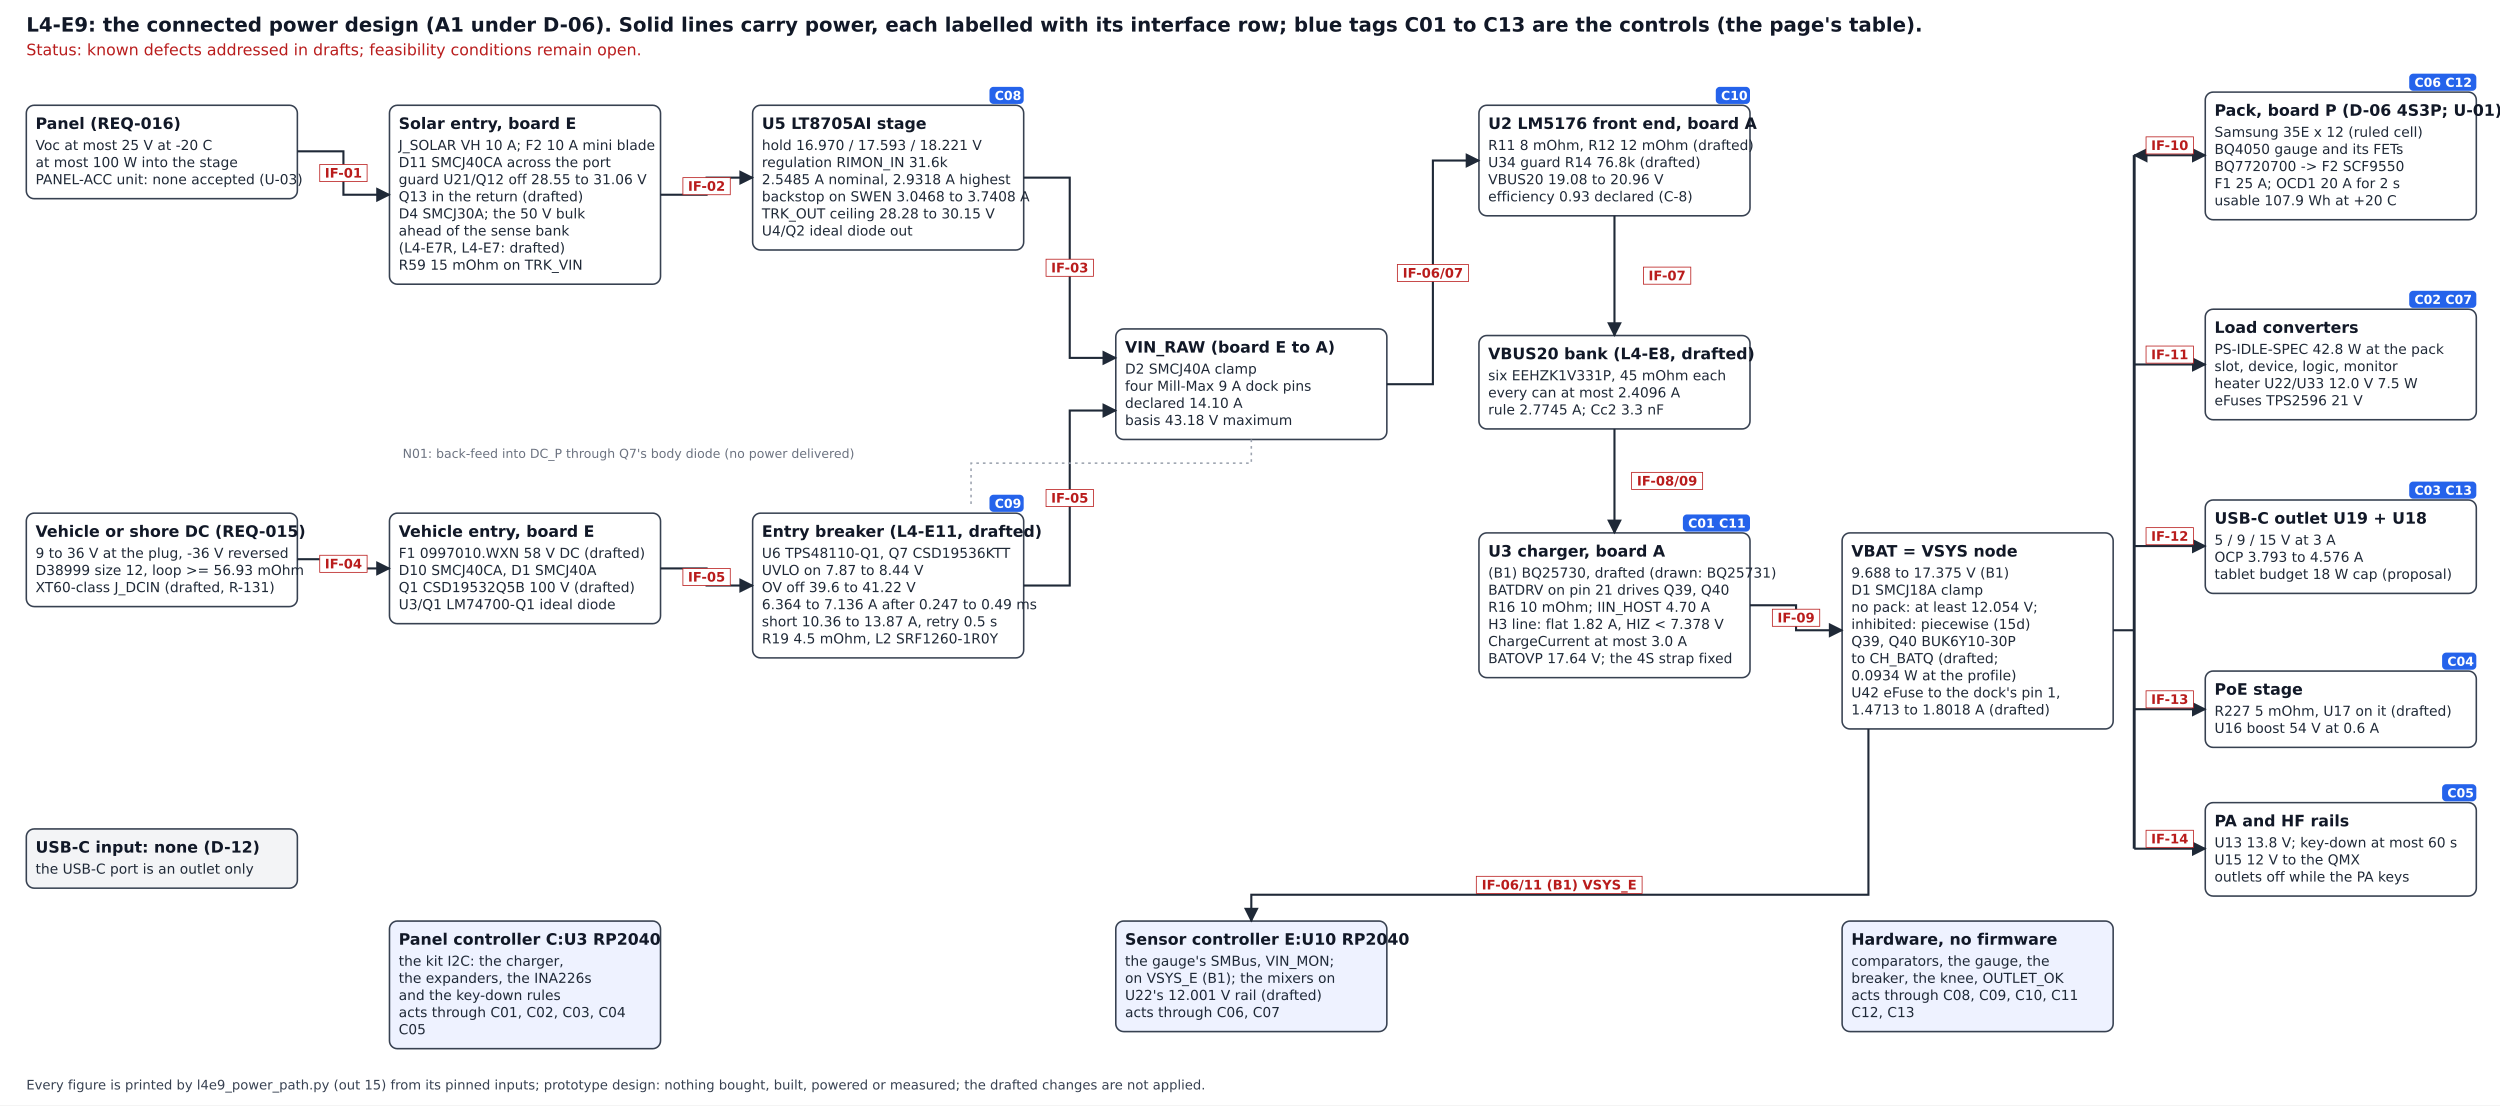
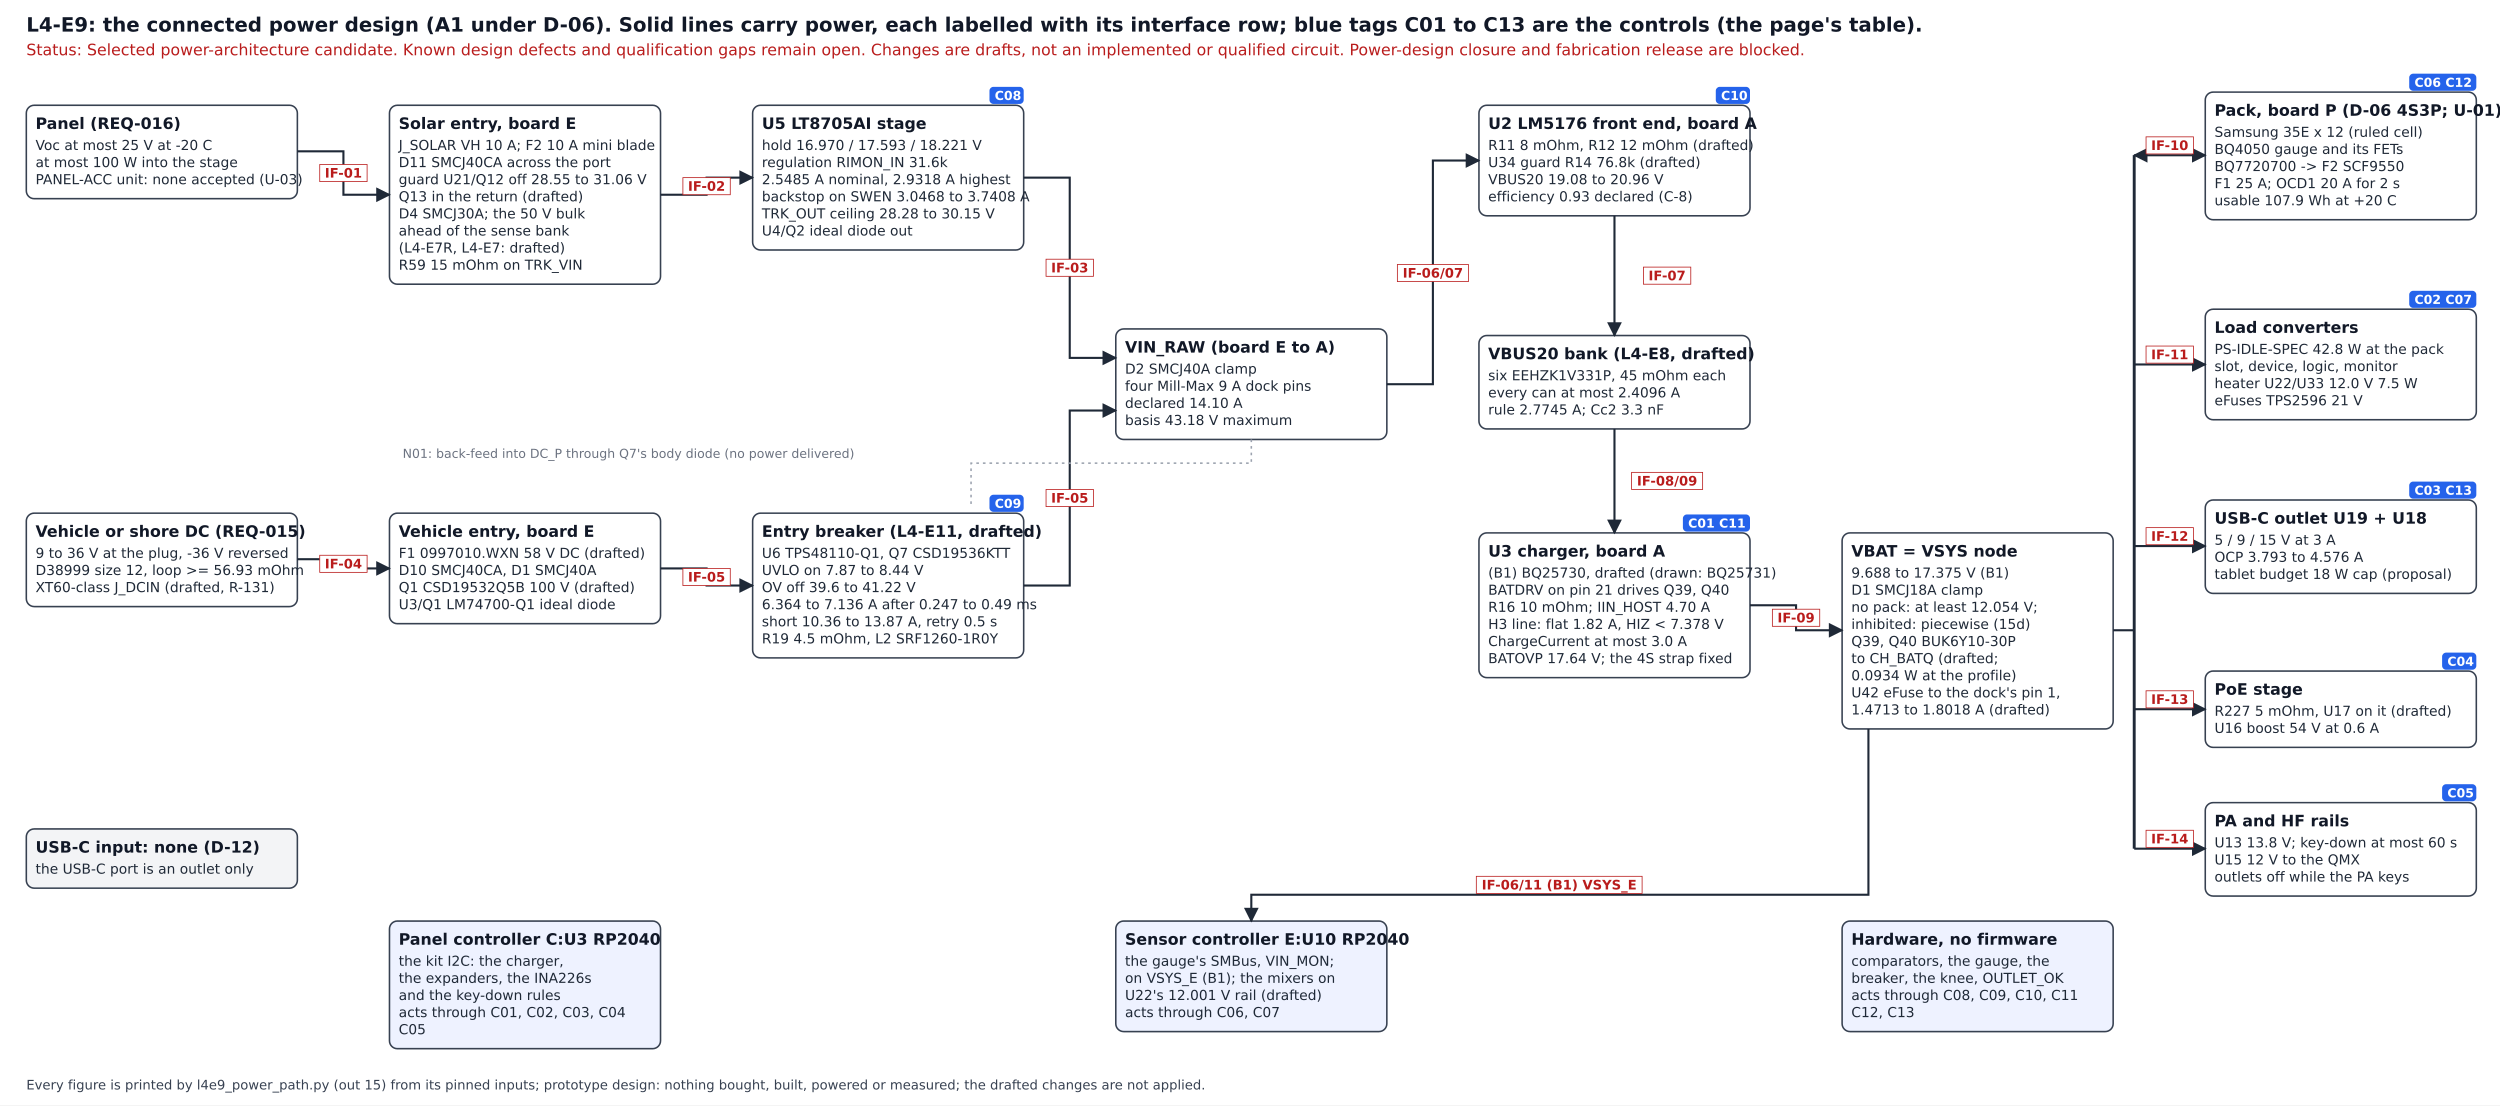
<svg xmlns="http://www.w3.org/2000/svg" width="1900" height="840" viewBox="0 0 1900 840" font-family="DejaVu Sans, Arial, sans-serif">
  <rect x="0" y="0" width="1900" height="840" fill="#ffffff" />
  <defs>
    <marker id="a" viewBox="0 0 10 10" refX="9" refY="5" markerWidth="7" markerHeight="7" orient="auto-start-reverse">
      <path d="M0,0 L10,5 L0,10 z" fill="#1f2937" />
    </marker>
  </defs>
  <text x="20" y="24" font-size="15" font-weight="bold" fill="#111827">L4-E9: the connected power design (A1 under D-06). Solid lines carry power, each labelled with its interface row; blue tags C01 to C13 are the controls (the page's table).</text>
-   <text x="20" y="42" font-size="12" fill="#b91c1c">Status: known defects addressed in drafts; feasibility conditions remain open.</text>
+   <text x="20" y="42" font-size="12" fill="#b91c1c">Status: Selected power-architecture candidate. Known design defects and qualification gaps remain open. Changes are drafts, not an implemented or qualified circuit. Power-design closure and fabrication release are blocked.</text>
  <rect x="20" y="80" width="206" height="71" rx="6" fill="#ffffff" stroke="#374151" stroke-width="1.2" />
  <text x="27" y="98" font-size="12" font-weight="bold" fill="#111827">Panel (REQ-016)</text>
  <text x="27" y="114" font-size="10.5" fill="#1f2937">Voc at most 25 V at -20 C</text>
  <text x="27" y="127" font-size="10.5" fill="#1f2937">at most 100 W into the stage</text>
  <text x="27" y="140" font-size="10.5" fill="#1f2937">PANEL-ACC unit: none accepted (U-03)</text>
  <rect x="20" y="390" width="206" height="71" rx="6" fill="#ffffff" stroke="#374151" stroke-width="1.2" />
  <text x="27" y="408" font-size="12" font-weight="bold" fill="#111827">Vehicle or shore DC (REQ-015)</text>
  <text x="27" y="424" font-size="10.5" fill="#1f2937">9 to 36 V at the plug, -36 V reversed</text>
  <text x="27" y="437" font-size="10.5" fill="#1f2937">D38999 size 12, loop &gt;= 56.93 mOhm</text>
  <text x="27" y="450" font-size="10.5" fill="#1f2937">XT60-class J_DCIN (drafted, R-131)</text>
  <rect x="20" y="630" width="206" height="45" rx="6" fill="#f3f4f6" stroke="#374151" stroke-width="1.2" />
  <text x="27" y="648" font-size="12" font-weight="bold" fill="#111827">USB-C input: none (D-12)</text>
  <text x="27" y="664" font-size="10.5" fill="#1f2937">the USB-C port is an outlet only</text>
  <rect x="296" y="80" width="206" height="136" rx="6" fill="#ffffff" stroke="#374151" stroke-width="1.2" />
  <text x="303" y="98" font-size="12" font-weight="bold" fill="#111827">Solar entry, board E</text>
  <text x="303" y="114" font-size="10.5" fill="#1f2937">J_SOLAR VH 10 A; F2 10 A mini blade</text>
  <text x="303" y="127" font-size="10.5" fill="#1f2937">D11 SMCJ40CA across the port</text>
  <text x="303" y="140" font-size="10.5" fill="#1f2937">guard U21/Q12 off 28.55 to 31.06 V</text>
  <text x="303" y="153" font-size="10.5" fill="#1f2937">Q13 in the return (drafted)</text>
  <text x="303" y="166" font-size="10.5" fill="#1f2937">D4 SMCJ30A; the 50 V bulk</text>
  <text x="303" y="179" font-size="10.5" fill="#1f2937">ahead of the sense bank</text>
  <text x="303" y="192" font-size="10.5" fill="#1f2937">(L4-E7R, L4-E7: drafted)</text>
  <text x="303" y="205" font-size="10.5" fill="#1f2937">R59 15 mOhm on TRK_VIN</text>
  <rect x="296" y="390" width="206" height="84" rx="6" fill="#ffffff" stroke="#374151" stroke-width="1.2" />
  <text x="303" y="408" font-size="12" font-weight="bold" fill="#111827">Vehicle entry, board E</text>
  <text x="303" y="424" font-size="10.5" fill="#1f2937">F1 0997010.WXN 58 V DC (drafted)</text>
  <text x="303" y="437" font-size="10.5" fill="#1f2937">D10 SMCJ40CA, D1 SMCJ40A</text>
  <text x="303" y="450" font-size="10.5" fill="#1f2937">Q1 CSD19532Q5B 100 V (drafted)</text>
  <text x="303" y="463" font-size="10.5" fill="#1f2937">U3/Q1 LM74700-Q1 ideal diode</text>
  <rect x="572" y="80" width="206" height="110" rx="6" fill="#ffffff" stroke="#374151" stroke-width="1.2" />
  <text x="579" y="98" font-size="12" font-weight="bold" fill="#111827">U5 LT8705AI stage</text>
  <text x="579" y="114" font-size="10.5" fill="#1f2937">hold 16.970 / 17.593 / 18.221 V</text>
  <text x="579" y="127" font-size="10.5" fill="#1f2937">regulation RIMON_IN 31.6k</text>
  <text x="579" y="140" font-size="10.5" fill="#1f2937">2.5485 A nominal, 2.9318 A highest</text>
  <text x="579" y="153" font-size="10.5" fill="#1f2937">backstop on SWEN 3.0468 to 3.7408 A</text>
  <text x="579" y="166" font-size="10.5" fill="#1f2937">TRK_OUT ceiling 28.28 to 30.15 V</text>
  <text x="579" y="179" font-size="10.5" fill="#1f2937">U4/Q2 ideal diode out</text>
  <rect x="752" y="66" width="26" height="13" rx="3" fill="#2563eb" />
  <text x="756" y="76" font-size="9.5" font-weight="bold" fill="#ffffff">C08</text>
  <rect x="572" y="390" width="206" height="110" rx="6" fill="#ffffff" stroke="#374151" stroke-width="1.2" />
  <text x="579" y="408" font-size="12" font-weight="bold" fill="#111827">Entry breaker (L4-E11, drafted)</text>
  <text x="579" y="424" font-size="10.5" fill="#1f2937">U6 TPS48110-Q1, Q7 CSD19536KTT</text>
  <text x="579" y="437" font-size="10.5" fill="#1f2937">UVLO on 7.87 to 8.44 V</text>
  <text x="579" y="450" font-size="10.5" fill="#1f2937">OV off 39.6 to 41.22 V</text>
  <text x="579" y="463" font-size="10.5" fill="#1f2937">6.364 to 7.136 A after 0.247 to 0.49 ms</text>
  <text x="579" y="476" font-size="10.5" fill="#1f2937">short 10.36 to 13.87 A, retry 0.5 s</text>
  <text x="579" y="489" font-size="10.5" fill="#1f2937">R19 4.5 mOhm, L2 SRF1260-1R0Y</text>
  <rect x="752" y="376" width="26" height="13" rx="3" fill="#2563eb" />
  <text x="756" y="386" font-size="9.5" font-weight="bold" fill="#ffffff">C09</text>
  <rect x="848" y="250" width="206" height="84" rx="6" fill="#ffffff" stroke="#374151" stroke-width="1.2" />
  <text x="855" y="268" font-size="12" font-weight="bold" fill="#111827">VIN_RAW (board E to A)</text>
  <text x="855" y="284" font-size="10.5" fill="#1f2937">D2 SMCJ40A clamp</text>
  <text x="855" y="297" font-size="10.5" fill="#1f2937">four Mill-Max 9 A dock pins</text>
  <text x="855" y="310" font-size="10.5" fill="#1f2937">declared 14.10 A</text>
  <text x="855" y="323" font-size="10.5" fill="#1f2937">basis 43.18 V maximum</text>
  <rect x="1124" y="80" width="206" height="84" rx="6" fill="#ffffff" stroke="#374151" stroke-width="1.2" />
  <text x="1131" y="98" font-size="12" font-weight="bold" fill="#111827">U2 LM5176 front end, board A</text>
  <text x="1131" y="114" font-size="10.5" fill="#1f2937">R11 8 mOhm, R12 12 mOhm (drafted)</text>
  <text x="1131" y="127" font-size="10.5" fill="#1f2937">U34 guard R14 76.8k (drafted)</text>
  <text x="1131" y="140" font-size="10.5" fill="#1f2937">VBUS20 19.08 to 20.96 V</text>
  <text x="1131" y="153" font-size="10.5" fill="#1f2937">efficiency 0.93 declared (C-8)</text>
  <rect x="1304" y="66" width="26" height="13" rx="3" fill="#2563eb" />
  <text x="1308" y="76" font-size="9.5" font-weight="bold" fill="#ffffff">C10</text>
  <rect x="1124" y="255" width="206" height="71" rx="6" fill="#ffffff" stroke="#374151" stroke-width="1.2" />
  <text x="1131" y="273" font-size="12" font-weight="bold" fill="#111827">VBUS20 bank (L4-E8, drafted)</text>
  <text x="1131" y="289" font-size="10.5" fill="#1f2937">six EEHZK1V331P, 45 mOhm each</text>
  <text x="1131" y="302" font-size="10.5" fill="#1f2937">every can at most 2.4096 A</text>
  <text x="1131" y="315" font-size="10.5" fill="#1f2937">rule 2.7745 A; Cc2 3.3 nF</text>
  <rect x="1124" y="405" width="206" height="110" rx="6" fill="#ffffff" stroke="#374151" stroke-width="1.2" />
  <text x="1131" y="423" font-size="12" font-weight="bold" fill="#111827">U3 charger, board A</text>
  <text x="1131" y="439" font-size="10.5" fill="#1f2937">(B1) BQ25730, drafted (drawn: BQ25731)</text>
  <text x="1131" y="452" font-size="10.5" fill="#1f2937">BATDRV on pin 21 drives Q39, Q40</text>
  <text x="1131" y="465" font-size="10.5" fill="#1f2937">R16 10 mOhm; IIN_HOST 4.70 A</text>
  <text x="1131" y="478" font-size="10.5" fill="#1f2937">H3 line: flat 1.82 A, HIZ &lt; 7.378 V</text>
  <text x="1131" y="491" font-size="10.5" fill="#1f2937">ChargeCurrent at most 3.0 A</text>
  <text x="1131" y="504" font-size="10.5" fill="#1f2937">BATOVP 17.64 V; the 4S strap fixed</text>
  <rect x="1279" y="391" width="51" height="13" rx="3" fill="#2563eb" />
  <text x="1283" y="401" font-size="9.5" font-weight="bold" fill="#ffffff">C01 C11</text>
  <rect x="1400" y="405" width="206" height="149" rx="6" fill="#ffffff" stroke="#374151" stroke-width="1.2" />
  <text x="1407" y="423" font-size="12" font-weight="bold" fill="#111827">VBAT = VSYS node</text>
  <text x="1407" y="439" font-size="10.5" fill="#1f2937">9.688 to 17.375 V (B1)</text>
  <text x="1407" y="452" font-size="10.5" fill="#1f2937">D1 SMCJ18A clamp</text>
  <text x="1407" y="465" font-size="10.5" fill="#1f2937">no pack: at least 12.054 V;</text>
  <text x="1407" y="478" font-size="10.5" fill="#1f2937">inhibited: piecewise (15d)</text>
  <text x="1407" y="491" font-size="10.5" fill="#1f2937">Q39, Q40 BUK6Y10-30P</text>
  <text x="1407" y="504" font-size="10.5" fill="#1f2937">to CH_BATQ (drafted;</text>
  <text x="1407" y="517" font-size="10.5" fill="#1f2937">0.0934 W at the profile)</text>
  <text x="1407" y="530" font-size="10.5" fill="#1f2937">U42 eFuse to the dock's pin 1,</text>
  <text x="1407" y="543" font-size="10.5" fill="#1f2937">1.4713 to 1.8018 A (drafted)</text>
  <rect x="1676" y="70" width="206" height="97" rx="6" fill="#ffffff" stroke="#374151" stroke-width="1.2" />
  <text x="1683" y="88" font-size="12" font-weight="bold" fill="#111827">Pack, board P (D-06 4S3P; U-01)</text>
  <text x="1683" y="104" font-size="10.5" fill="#1f2937">Samsung 35E x 12 (ruled cell)</text>
  <text x="1683" y="117" font-size="10.5" fill="#1f2937">BQ4050 gauge and its FETs</text>
  <text x="1683" y="130" font-size="10.5" fill="#1f2937">BQ7720700 -&gt; F2 SCF9550</text>
  <text x="1683" y="143" font-size="10.5" fill="#1f2937">F1 25 A; OCD1 20 A for 2 s</text>
  <text x="1683" y="156" font-size="10.5" fill="#1f2937">usable 107.9 Wh at +20 C</text>
  <rect x="1831" y="56" width="51" height="13" rx="3" fill="#2563eb" />
  <text x="1835" y="66" font-size="9.5" font-weight="bold" fill="#ffffff">C06 C12</text>
  <rect x="1676" y="235" width="206" height="84" rx="6" fill="#ffffff" stroke="#374151" stroke-width="1.2" />
  <text x="1683" y="253" font-size="12" font-weight="bold" fill="#111827">Load converters</text>
  <text x="1683" y="269" font-size="10.5" fill="#1f2937">PS-IDLE-SPEC 42.8 W at the pack</text>
  <text x="1683" y="282" font-size="10.5" fill="#1f2937">slot, device, logic, monitor</text>
  <text x="1683" y="295" font-size="10.5" fill="#1f2937">heater U22/U33 12.0 V 7.5 W</text>
  <text x="1683" y="308" font-size="10.5" fill="#1f2937">eFuses TPS2596 21 V</text>
  <rect x="1831" y="221" width="51" height="13" rx="3" fill="#2563eb" />
  <text x="1835" y="231" font-size="9.5" font-weight="bold" fill="#ffffff">C02 C07</text>
  <rect x="1676" y="380" width="206" height="71" rx="6" fill="#ffffff" stroke="#374151" stroke-width="1.2" />
  <text x="1683" y="398" font-size="12" font-weight="bold" fill="#111827">USB-C outlet U19 + U18</text>
  <text x="1683" y="414" font-size="10.5" fill="#1f2937">5 / 9 / 15 V at 3 A</text>
  <text x="1683" y="427" font-size="10.5" fill="#1f2937">OCP 3.793 to 4.576 A</text>
  <text x="1683" y="440" font-size="10.5" fill="#1f2937">tablet budget 18 W cap (proposal)</text>
  <rect x="1831" y="366" width="51" height="13" rx="3" fill="#2563eb" />
  <text x="1835" y="376" font-size="9.5" font-weight="bold" fill="#ffffff">C03 C13</text>
  <rect x="1676" y="510" width="206" height="58" rx="6" fill="#ffffff" stroke="#374151" stroke-width="1.2" />
  <text x="1683" y="528" font-size="12" font-weight="bold" fill="#111827">PoE stage</text>
  <text x="1683" y="544" font-size="10.5" fill="#1f2937">R227 5 mOhm, U17 on it (drafted)</text>
  <text x="1683" y="557" font-size="10.5" fill="#1f2937">U16 boost 54 V at 0.6 A</text>
  <rect x="1856" y="496" width="26" height="13" rx="3" fill="#2563eb" />
  <text x="1860" y="506" font-size="9.5" font-weight="bold" fill="#ffffff">C04</text>
  <rect x="1676" y="610" width="206" height="71" rx="6" fill="#ffffff" stroke="#374151" stroke-width="1.2" />
  <text x="1683" y="628" font-size="12" font-weight="bold" fill="#111827">PA and HF rails</text>
  <text x="1683" y="644" font-size="10.5" fill="#1f2937">U13 13.8 V; key-down at most 60 s</text>
  <text x="1683" y="657" font-size="10.5" fill="#1f2937">U15 12 V to the QMX</text>
  <text x="1683" y="670" font-size="10.5" fill="#1f2937">outlets off while the PA keys</text>
  <rect x="1856" y="596" width="26" height="13" rx="3" fill="#2563eb" />
  <text x="1860" y="606" font-size="9.5" font-weight="bold" fill="#ffffff">C05</text>
  <rect x="296" y="700" width="206" height="97" rx="6" fill="#eef2ff" stroke="#374151" stroke-width="1.2" />
  <text x="303" y="718" font-size="12" font-weight="bold" fill="#111827">Panel controller C:U3 RP2040</text>
  <text x="303" y="734" font-size="10.5" fill="#1f2937">the kit I2C: the charger,</text>
  <text x="303" y="747" font-size="10.5" fill="#1f2937">the expanders, the INA226s</text>
  <text x="303" y="760" font-size="10.5" fill="#1f2937">and the key-down rules</text>
  <text x="303" y="773" font-size="10.5" fill="#1f2937">acts through C01, C02, C03, C04</text>
  <text x="303" y="786" font-size="10.5" fill="#1f2937">  C05</text>
  <rect x="848" y="700" width="206" height="84" rx="6" fill="#eef2ff" stroke="#374151" stroke-width="1.2" />
  <text x="855" y="718" font-size="12" font-weight="bold" fill="#111827">Sensor controller E:U10 RP2040</text>
  <text x="855" y="734" font-size="10.5" fill="#1f2937">the gauge's SMBus, VIN_MON;</text>
  <text x="855" y="747" font-size="10.5" fill="#1f2937">on VSYS_E (B1); the mixers on</text>
  <text x="855" y="760" font-size="10.5" fill="#1f2937">U22's 12.001 V rail (drafted)</text>
  <text x="855" y="773" font-size="10.5" fill="#1f2937">acts through C06, C07</text>
  <rect x="1400" y="700" width="206" height="84" rx="6" fill="#eef2ff" stroke="#374151" stroke-width="1.2" />
  <text x="1407" y="718" font-size="12" font-weight="bold" fill="#111827">Hardware, no firmware</text>
  <text x="1407" y="734" font-size="10.5" fill="#1f2937">comparators, the gauge, the</text>
  <text x="1407" y="747" font-size="10.5" fill="#1f2937">breaker, the knee, OUTLET_OK</text>
  <text x="1407" y="760" font-size="10.5" fill="#1f2937">acts through C08, C09, C10, C11</text>
  <text x="1407" y="773" font-size="10.5" fill="#1f2937">  C12, C13</text>
  <path d="M226,115 L261,115 L261,148 L296,148" fill="none" stroke="#1f2937" stroke-width="1.6" marker-end="url(#a)" />
  <rect x="243" y="125" width="36" height="13" fill="#ffffff" stroke="#b91c1c" stroke-width="0.6" />
  <text x="261" y="135" font-size="10" font-weight="bold" fill="#b91c1c" text-anchor="middle">IF-01</text>
  <path d="M502,148 L537,148 L537,135 L572,135" fill="none" stroke="#1f2937" stroke-width="1.6" marker-end="url(#a)" />
  <rect x="519" y="135" width="36" height="13" fill="#ffffff" stroke="#b91c1c" stroke-width="0.6" />
  <text x="537" y="145" font-size="10" font-weight="bold" fill="#b91c1c" text-anchor="middle">IF-02</text>
  <path d="M778,135 L813,135 L813,272 L848,272" fill="none" stroke="#1f2937" stroke-width="1.6" marker-end="url(#a)" />
  <rect x="795" y="197" width="36" height="13" fill="#ffffff" stroke="#b91c1c" stroke-width="0.6" />
  <text x="813" y="207" font-size="10" font-weight="bold" fill="#b91c1c" text-anchor="middle">IF-03</text>
  <path d="M226,425 L261,425 L261,432 L296,432" fill="none" stroke="#1f2937" stroke-width="1.6" marker-end="url(#a)" />
  <rect x="243" y="422" width="36" height="13" fill="#ffffff" stroke="#b91c1c" stroke-width="0.6" />
  <text x="261" y="432" font-size="10" font-weight="bold" fill="#b91c1c" text-anchor="middle">IF-04</text>
  <path d="M502,432 L537,432 L537,445 L572,445" fill="none" stroke="#1f2937" stroke-width="1.6" marker-end="url(#a)" />
  <rect x="519" y="432" width="36" height="13" fill="#ffffff" stroke="#b91c1c" stroke-width="0.6" />
  <text x="537" y="442" font-size="10" font-weight="bold" fill="#b91c1c" text-anchor="middle">IF-05</text>
  <path d="M778,445 L813,445 L813,312 L848,312" fill="none" stroke="#1f2937" stroke-width="1.6" marker-end="url(#a)" />
  <rect x="795" y="372" width="36" height="13" fill="#ffffff" stroke="#b91c1c" stroke-width="0.6" />
  <text x="813" y="382" font-size="10" font-weight="bold" fill="#b91c1c" text-anchor="middle">IF-05</text>
  <path d="M1054,292 L1089,292 L1089,122 L1124,122" fill="none" stroke="#1f2937" stroke-width="1.6" marker-end="url(#a)" />
  <rect x="1062" y="201" width="54" height="13" fill="#ffffff" stroke="#b91c1c" stroke-width="0.6" />
  <text x="1089" y="211" font-size="10" font-weight="bold" fill="#b91c1c" text-anchor="middle">IF-06/07</text>
  <path d="M1227,164 L1227,255" fill="none" stroke="#1f2937" stroke-width="1.6" marker-end="url(#a)" />
  <rect x="1249" y="203" width="36" height="13" fill="#ffffff" stroke="#b91c1c" stroke-width="0.6" />
  <text x="1267" y="213" font-size="10" font-weight="bold" fill="#b91c1c" text-anchor="middle">IF-07</text>
  <path d="M1227,326 L1227,405" fill="none" stroke="#1f2937" stroke-width="1.6" marker-end="url(#a)" />
  <rect x="1240" y="359" width="54" height="13" fill="#ffffff" stroke="#b91c1c" stroke-width="0.6" />
  <text x="1267" y="369" font-size="10" font-weight="bold" fill="#b91c1c" text-anchor="middle">IF-08/09</text>
  <path d="M1330,460 L1365,460 L1365,479 L1400,479" fill="none" stroke="#1f2937" stroke-width="1.6" marker-end="url(#a)" />
  <rect x="1347" y="463" width="36" height="13" fill="#ffffff" stroke="#b91c1c" stroke-width="0.6" />
  <text x="1365" y="473" font-size="10" font-weight="bold" fill="#b91c1c" text-anchor="middle">IF-09</text>
  <path d="M1622,118 L1676,118" fill="none" stroke="#1f2937" stroke-width="1.6" marker-end="url(#a)" marker-start="url(#a)" />
  <rect x="1631" y="104" width="36" height="13" fill="#ffffff" stroke="#b91c1c" stroke-width="0.6" />
  <text x="1649" y="114" font-size="10" font-weight="bold" fill="#b91c1c" text-anchor="middle">IF-10</text>
  <path d="M1622,277 L1676,277" fill="none" stroke="#1f2937" stroke-width="1.6" marker-end="url(#a)" />
  <rect x="1631" y="263" width="36" height="13" fill="#ffffff" stroke="#b91c1c" stroke-width="0.6" />
  <text x="1649" y="273" font-size="10" font-weight="bold" fill="#b91c1c" text-anchor="middle">IF-11</text>
  <path d="M1622,415 L1676,415" fill="none" stroke="#1f2937" stroke-width="1.6" marker-end="url(#a)" />
  <rect x="1631" y="401" width="36" height="13" fill="#ffffff" stroke="#b91c1c" stroke-width="0.6" />
  <text x="1649" y="411" font-size="10" font-weight="bold" fill="#b91c1c" text-anchor="middle">IF-12</text>
  <path d="M1622,539 L1676,539" fill="none" stroke="#1f2937" stroke-width="1.6" marker-end="url(#a)" />
  <rect x="1631" y="525" width="36" height="13" fill="#ffffff" stroke="#b91c1c" stroke-width="0.6" />
  <text x="1649" y="535" font-size="10" font-weight="bold" fill="#b91c1c" text-anchor="middle">IF-13</text>
  <path d="M1622,645 L1676,645" fill="none" stroke="#1f2937" stroke-width="1.6" marker-end="url(#a)" />
  <rect x="1631" y="631" width="36" height="13" fill="#ffffff" stroke="#b91c1c" stroke-width="0.6" />
  <text x="1649" y="641" font-size="10" font-weight="bold" fill="#b91c1c" text-anchor="middle">IF-14</text>
  <path d="M1420,554 L1420,680 L951,680 L951,700" fill="none" stroke="#1f2937" stroke-width="1.6" marker-end="url(#a)" />
  <rect x="1122" y="666" width="126" height="13" fill="#ffffff" stroke="#b91c1c" stroke-width="0.6" />
  <text x="1185" y="676" font-size="10" font-weight="bold" fill="#b91c1c" text-anchor="middle">IF-06/11 (B1) VSYS_E</text>
  <path d="M1606,479 L1622,479" fill="none" stroke="#1f2937" stroke-width="1.6" />
  <path d="M1622,118 L1622,645" fill="none" stroke="#1f2937" stroke-width="2.2" />
  <path d="M951,334 L951,352 L738,352 L738,384" fill="none" stroke="#9ca3af" stroke-width="1.2" stroke-dasharray="2,3" />
  <text x="306" y="348" font-size="9.5" fill="#6b7280">N01: back-feed into DC_P through Q7's body diode (no power delivered)</text>
  <text x="20" y="828" font-size="10" fill="#374151">Every figure is printed by l4e9_power_path.py (out 15) from its pinned inputs; prototype design: nothing bought, built, powered or measured; the drafted changes are not applied.</text>
</svg>
